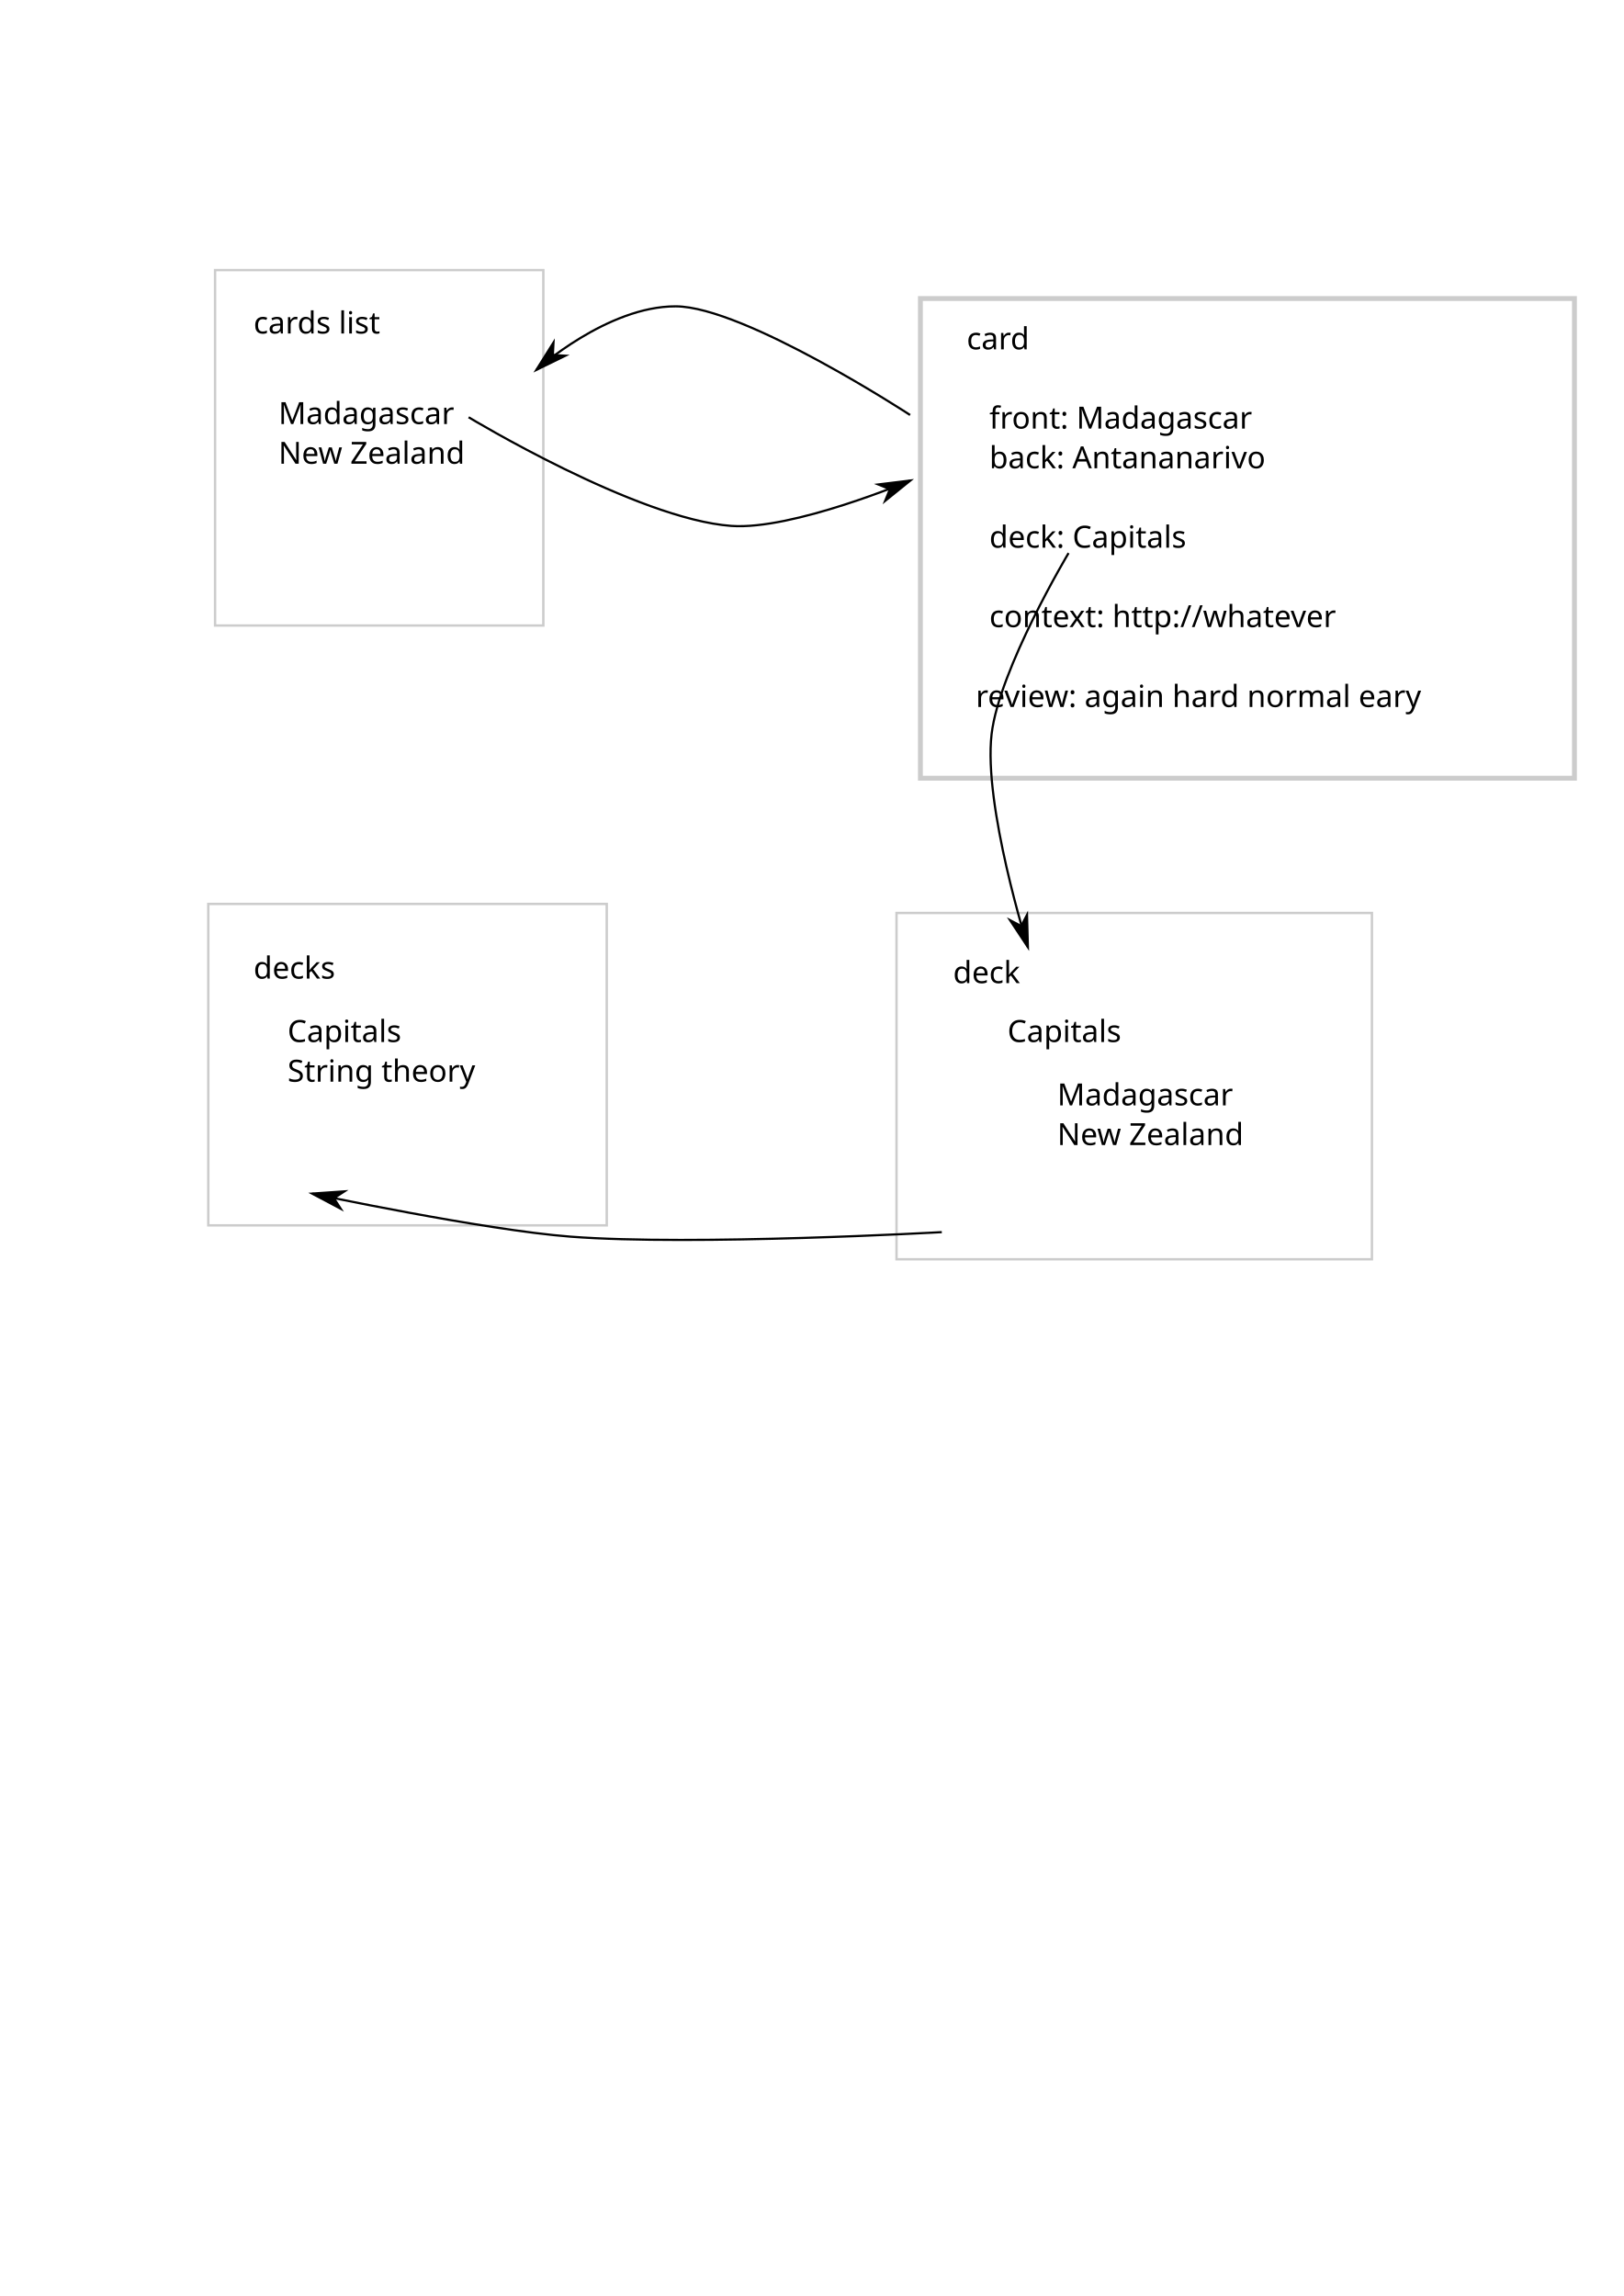
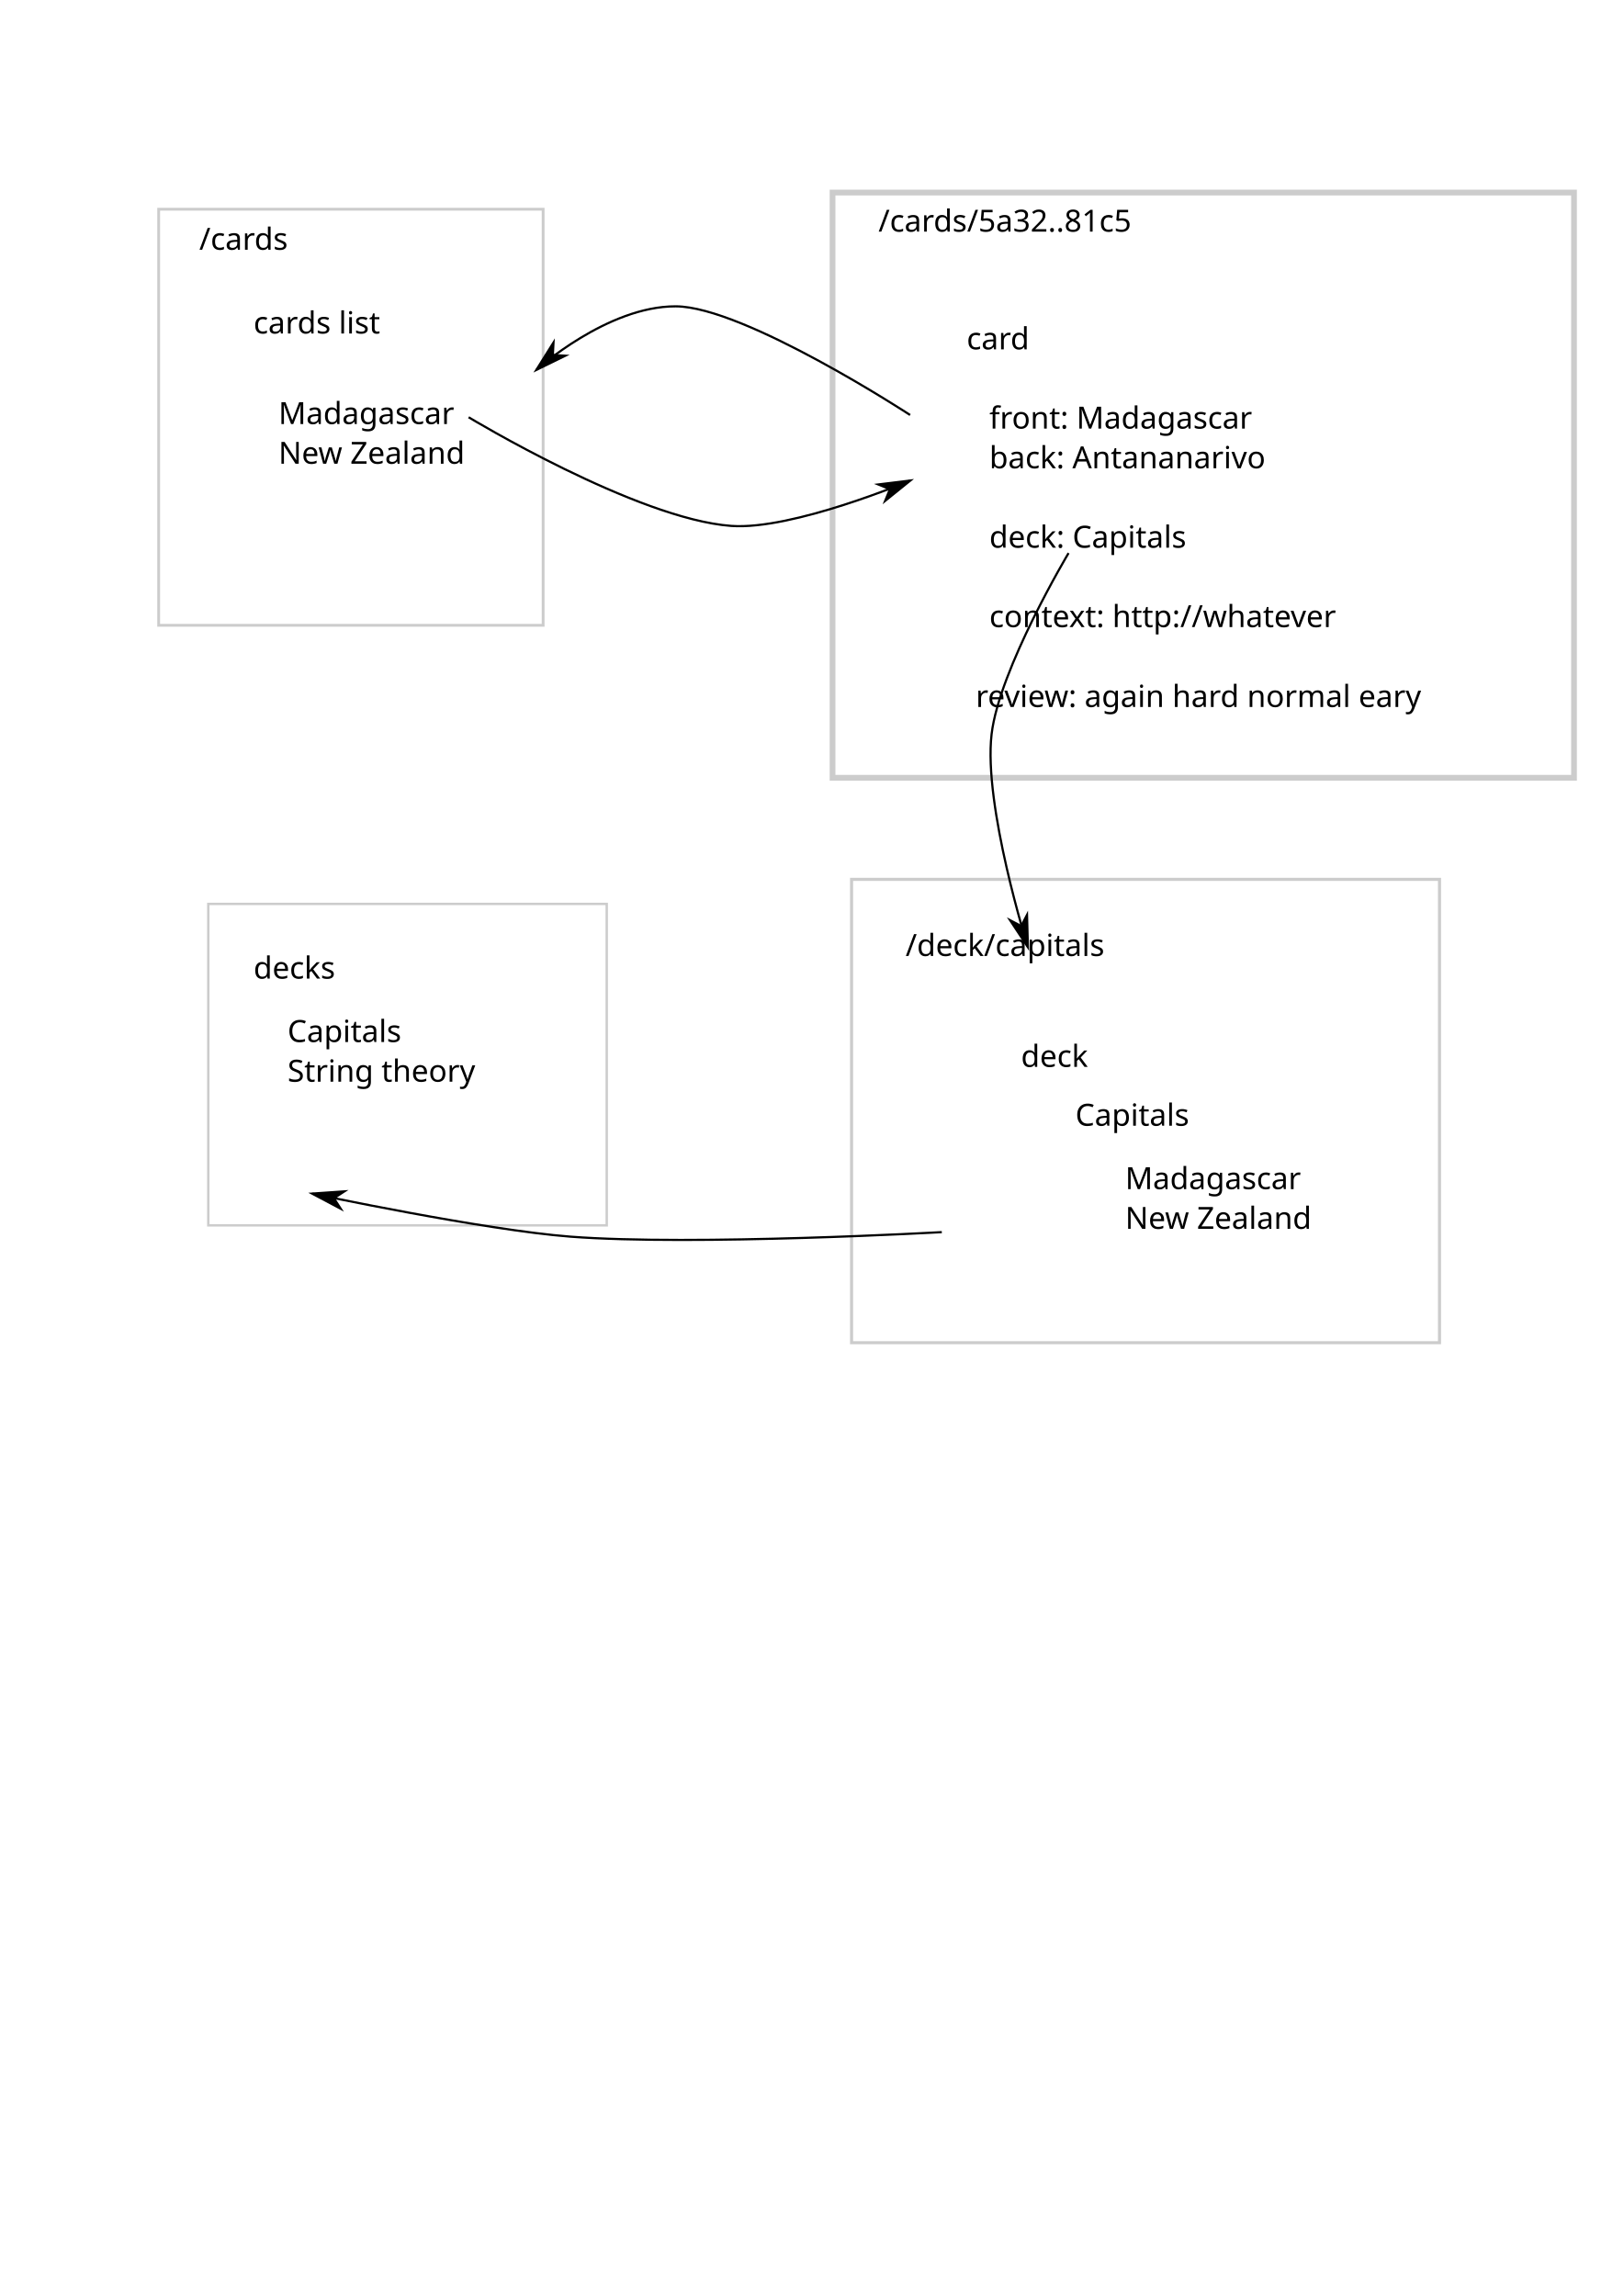
<svg xmlns="http://www.w3.org/2000/svg" width="210mm" height="297mm" viewBox="0 0 744.094 1052.362" id="svg2" version="1.1">
  <defs id="defs4">
    <marker style="overflow:visible;" id="marker5927" refX="0.0" refY="0.0" orient="auto">
      <path transform="scale(0.8) rotate(180) translate(12.5,0)" style="fill-rule:evenodd;stroke:#000000;stroke-width:1pt;stroke-opacity:1;fill:#000000;fill-opacity:1" d="M 0.0,0.0 L 5.0,-5.0 L -12.5,0.0 L 5.0,5.0 L 0.0,0.0 z " id="path5929" />
    </marker>
    <marker orient="auto" refY="0.0" refX="0.0" id="marker5873" style="overflow:visible;">
      <path id="path5875" d="M 0.0,0.0 L 5.0,-5.0 L -12.5,0.0 L 5.0,5.0 L 0.0,0.0 z " style="fill-rule:evenodd;stroke:#000000;stroke-width:1pt;stroke-opacity:1;fill:#000000;fill-opacity:1" transform="scale(0.8) rotate(180) translate(12.5,0)" />
    </marker>
    <marker style="overflow:visible;" id="marker5161" refX="0.0" refY="0.0" orient="auto">
      <path transform="scale(0.8) rotate(180) translate(12.5,0)" style="fill-rule:evenodd;stroke:#000000;stroke-width:1pt;stroke-opacity:1;fill:#000000;fill-opacity:1" d="M 0.0,0.0 L 5.0,-5.0 L -12.5,0.0 L 5.0,5.0 L 0.0,0.0 z " id="path5163" />
    </marker>
    <marker orient="auto" refY="0.0" refX="0.0" id="Arrow1Lend" style="overflow:visible;">
      <path id="path4842" d="M 0.0,0.0 L 5.0,-5.0 L -12.5,0.0 L 5.0,5.0 L 0.0,0.0 z " style="fill-rule:evenodd;stroke:#000000;stroke-width:1pt;stroke-opacity:1;fill:#000000;fill-opacity:1" transform="scale(0.8) rotate(180) translate(12.5,0)" />
    </marker>
    <marker orient="auto" refY="0.0" refX="0.0" id="Arrow1Lstart" style="overflow:visible">
      <path id="path4839" d="M 0.0,0.0 L 5.0,-5.0 L -12.5,0.0 L 5.0,5.0 L 0.0,0.0 z " style="fill-rule:evenodd;stroke:#000000;stroke-width:1pt;stroke-opacity:1;fill:#000000;fill-opacity:1" transform="scale(0.8) translate(12.5,0)" />
    </marker>
  </defs>
  <g id="layer1">
    <text xml:space="preserve" style="font-style:normal;font-variant:normal;font-weight:normal;font-stretch:normal;font-size:14px;line-height:130%;font-family:Sans;-inkscape-font-specification:'Sans, Normal';text-align:start;letter-spacing:0px;word-spacing:0px;writing-mode:lr-tb;text-anchor:start;fill:#000000;fill-opacity:1;stroke:none;stroke-width:1px;stroke-linecap:butt;stroke-linejoin:miter;stroke-opacity:1" x="116.199" y="152.861" id="text4800">
      <tspan id="tspan4802" x="116.199" y="152.861">cards list</tspan>
    </text>
-     <rect style="opacity:1;fill:none;fill-opacity:1;stroke:#cccccc;stroke-width:1.1;stroke-linecap:round;stroke-miterlimit:4;stroke-dasharray:none;stroke-dashoffset:10;stroke-opacity:1" id="rect4807" width="150.436" height="162.886" x="98.561" y="123.811" />
+     <rect style="opacity:1;fill:none;fill-opacity:1;stroke:#cccccc;stroke-width:1.288;stroke-linecap:round;stroke-miterlimit:4;stroke-dasharray:none;stroke-dashoffset:10;stroke-opacity:1" id="rect4807" width="176.185" height="190.71" x="72.718" y="95.893" />
    <text xml:space="preserve" style="font-style:normal;font-variant:normal;font-weight:normal;font-stretch:normal;font-size:14px;line-height:130%;font-family:Sans;-inkscape-font-specification:'Sans, Normal';text-align:start;letter-spacing:0px;word-spacing:0px;writing-mode:lr-tb;text-anchor:start;fill:#000000;fill-opacity:1;stroke:none;stroke-width:1px;stroke-linecap:butt;stroke-linejoin:miter;stroke-opacity:1" x="443.007" y="160.123" id="text4809">
      <tspan id="tspan4811" x="443.007" y="160.123">card</tspan>
    </text>
-     <rect style="opacity:1;fill:none;fill-opacity:1;stroke:#cccccc;stroke-width:2.244;stroke-linecap:round;stroke-miterlimit:4;stroke-dasharray:none;stroke-dashoffset:10;stroke-opacity:1" id="rect4821" width="299.728" height="219.841" x="421.792" y="136.833" />
+     <rect style="opacity:1;fill:none;fill-opacity:1;stroke:#cccccc;stroke-width:2.639;stroke-linecap:round;stroke-miterlimit:4;stroke-dasharray:none;stroke-dashoffset:10;stroke-opacity:1" id="rect4821" width="339.795" height="268.208" x="381.527" y="88.268" />
    <text xml:space="preserve" style="font-style:normal;font-variant:normal;font-weight:normal;font-stretch:normal;font-size:14px;line-height:130%;font-family:Sans;-inkscape-font-specification:'Sans, Normal';text-align:start;letter-spacing:0px;word-spacing:0px;writing-mode:lr-tb;text-anchor:start;fill:#000000;fill-opacity:1;stroke:none;stroke-width:1px;stroke-linecap:butt;stroke-linejoin:miter;stroke-opacity:1" x="453.382" y="196.435" id="text4823">
      <tspan id="tspan4825" x="453.382" y="196.435">front: Madagascar</tspan>
      <tspan x="453.382" y="214.635" id="tspan4827">back: Antananarivo</tspan>
      <tspan x="453.382" y="232.835" id="tspan5817" />
      <tspan x="453.382" y="251.035" id="tspan5983">deck: Capitals</tspan>
      <tspan x="453.382" y="269.235" id="tspan5989" />
      <tspan x="453.382" y="287.435" id="tspan5991">context: http://whatever</tspan>
    </text>
    <path style="fill:none;fill-rule:evenodd;stroke:#000000;stroke-width:1px;stroke-linecap:butt;stroke-linejoin:miter;stroke-opacity:1;marker-end:url(#Arrow1Lend)" d="m 417.07,190.21 c 0,0 -75.968,-49.689 -107.38,-49.799 -31.412,-0.11 -63.805,29.05 -63.805,29.05" id="path4833" />
    <path style="fill:none;fill-rule:evenodd;stroke:#000000;stroke-width:1px;stroke-linecap:butt;stroke-linejoin:miter;stroke-opacity:1;marker-end:url(#marker5161)" d="m 214.76,191.248 c 0,0 77.047,46.668 120.349,49.799 28.109,2.033 81.962,-20.75 81.962,-20.75" id="path5153" />
    <text xml:space="preserve" style="font-style:normal;font-variant:normal;font-weight:normal;font-stretch:normal;font-size:14px;line-height:130%;font-family:Sans;-inkscape-font-specification:'Sans, Normal';text-align:start;letter-spacing:0px;word-spacing:0px;writing-mode:lr-tb;text-anchor:start;fill:#000000;fill-opacity:1;stroke:none;stroke-width:1px;stroke-linecap:butt;stroke-linejoin:miter;stroke-opacity:1" x="127.611" y="194.36" id="text5207">
      <tspan id="tspan5209" x="127.611" y="194.36">Madagascar</tspan>
      <tspan x="127.611" y="212.56" id="tspan5211">New Zealand</tspan>
    </text>
    <text xml:space="preserve" style="font-style:normal;font-variant:normal;font-weight:normal;font-stretch:normal;font-size:14px;line-height:130%;font-family:Sans;-inkscape-font-specification:'Sans, Normal';text-align:start;letter-spacing:0px;word-spacing:0px;writing-mode:lr-tb;text-anchor:start;fill:#000000;fill-opacity:1;stroke:none;stroke-width:1px;stroke-linecap:butt;stroke-linejoin:miter;stroke-opacity:1" x="433.67" y="249.347" id="text5555">
      <tspan id="tspan5557" x="433.67" y="249.347" />
    </text>
    <text xml:space="preserve" style="font-style:normal;font-variant:normal;font-weight:normal;font-stretch:normal;font-size:14px;line-height:130%;font-family:Sans;-inkscape-font-specification:'Sans, Normal';text-align:start;letter-spacing:0px;word-spacing:0px;writing-mode:lr-tb;text-anchor:start;fill:#000000;fill-opacity:1;stroke:none;stroke-width:1px;stroke-linecap:butt;stroke-linejoin:miter;stroke-opacity:1" x="116.199" y="448.545" id="text5821">
      <tspan id="tspan5823" x="116.199" y="448.545">decks</tspan>
    </text>
    <text xml:space="preserve" style="font-style:normal;font-variant:normal;font-weight:normal;font-stretch:normal;font-size:14px;line-height:130%;font-family:Sans;-inkscape-font-specification:'Sans, Normal';text-align:start;letter-spacing:0px;word-spacing:0px;writing-mode:lr-tb;text-anchor:start;fill:#000000;fill-opacity:1;stroke:none;stroke-width:1px;stroke-linecap:butt;stroke-linejoin:miter;stroke-opacity:1" x="131.761" y="477.594" id="text5825">
      <tspan id="tspan5827" x="131.761" y="477.594">Capitals</tspan>
      <tspan x="131.761" y="495.794" id="tspan5829">String theory</tspan>
    </text>
    <rect style="opacity:1;fill:none;fill-opacity:1;stroke:#cccccc;stroke-width:1.1;stroke-linecap:round;stroke-miterlimit:4;stroke-dasharray:none;stroke-dashoffset:10;stroke-opacity:1" id="rect5831" width="182.598" height="147.323" x="95.449" y="414.308" />
-     <text xml:space="preserve" style="font-style:normal;font-variant:normal;font-weight:normal;font-stretch:normal;font-size:14px;line-height:130%;font-family:Sans;-inkscape-font-specification:'Sans, Normal';text-align:start;letter-spacing:0px;word-spacing:0px;writing-mode:lr-tb;text-anchor:start;fill:#000000;fill-opacity:1;stroke:none;stroke-width:1px;stroke-linecap:butt;stroke-linejoin:miter;stroke-opacity:1" x="436.782" y="450.62" id="text5833">
-       <tspan id="tspan5835" x="436.782" y="450.62">deck</tspan>
+     <text xml:space="preserve" style="font-style:normal;font-variant:normal;font-weight:normal;font-stretch:normal;font-size:14px;line-height:130%;font-family:Sans;-inkscape-font-specification:'Sans, Normal';text-align:start;letter-spacing:0px;word-spacing:0px;writing-mode:lr-tb;text-anchor:start;fill:#000000;fill-opacity:1;stroke:none;stroke-width:1px;stroke-linecap:butt;stroke-linejoin:miter;stroke-opacity:1" x="467.907" y="489.007" id="text5833">
+       <tspan id="tspan5835" x="467.907" y="489.007">deck</tspan>
    </text>
-     <text xml:space="preserve" style="font-style:normal;font-variant:normal;font-weight:normal;font-stretch:normal;font-size:14px;line-height:130%;font-family:Sans;-inkscape-font-specification:'Sans, Normal';text-align:start;letter-spacing:0px;word-spacing:0px;writing-mode:lr-tb;text-anchor:start;fill:#000000;fill-opacity:1;stroke:none;stroke-width:1px;stroke-linecap:butt;stroke-linejoin:miter;stroke-opacity:1" x="461.682" y="477.594" id="text5837">
-       <tspan id="tspan5839" x="461.682" y="477.594">Capitals</tspan>
+     <text xml:space="preserve" style="font-style:normal;font-variant:normal;font-weight:normal;font-stretch:normal;font-size:14px;line-height:130%;font-family:Sans;-inkscape-font-specification:'Sans, Normal';text-align:start;letter-spacing:0px;word-spacing:0px;writing-mode:lr-tb;text-anchor:start;fill:#000000;fill-opacity:1;stroke:none;stroke-width:1px;stroke-linecap:butt;stroke-linejoin:miter;stroke-opacity:1" x="492.806" y="515.981" id="text5837">
+       <tspan id="tspan5839" x="492.806" y="515.981">Capitals</tspan>
    </text>
-     <rect style="opacity:1;fill:none;fill-opacity:1;stroke:#cccccc;stroke-width:1.1;stroke-linecap:round;stroke-miterlimit:4;stroke-dasharray:none;stroke-dashoffset:10;stroke-opacity:1" id="rect5863" width="217.872" height="158.736" x="410.845" y="418.457" />
+     <rect style="opacity:1;fill:none;fill-opacity:1;stroke:#cccccc;stroke-width:1.415;stroke-linecap:round;stroke-miterlimit:4;stroke-dasharray:none;stroke-dashoffset:10;stroke-opacity:1" id="rect5863" width="269.432" height="212.37" x="390.253" y="403.053" />
    <path style="fill:none;fill-rule:evenodd;stroke:#000000;stroke-width:1px;stroke-linecap:butt;stroke-linejoin:miter;stroke-opacity:1;marker-end:url(#marker5873)" d="m 489.694,253.497 c 0,0 -31.776,53.142 -35.275,82.999 -3.837,32.751 16.6,97.524 16.6,97.524" id="path5865" />
-     <text id="text5913" y="506.644" x="484.507" style="font-style:normal;font-variant:normal;font-weight:normal;font-stretch:normal;font-size:14px;line-height:130%;font-family:Sans;-inkscape-font-specification:'Sans, Normal';text-align:start;letter-spacing:0px;word-spacing:0px;writing-mode:lr-tb;text-anchor:start;fill:#000000;fill-opacity:1;stroke:none;stroke-width:1px;stroke-linecap:butt;stroke-linejoin:miter;stroke-opacity:1" xml:space="preserve">
-       <tspan y="506.644" x="484.507" id="tspan5915">Madagascar</tspan>
-       <tspan id="tspan5917" y="524.844" x="484.507">New Zealand</tspan>
+     <text id="text5913" y="545.031" x="515.631" style="font-style:normal;font-variant:normal;font-weight:normal;font-stretch:normal;font-size:14px;line-height:130%;font-family:Sans;-inkscape-font-specification:'Sans, Normal';text-align:start;letter-spacing:0px;word-spacing:0px;writing-mode:lr-tb;text-anchor:start;fill:#000000;fill-opacity:1;stroke:none;stroke-width:1px;stroke-linecap:butt;stroke-linejoin:miter;stroke-opacity:1" xml:space="preserve">
+       <tspan y="545.031" x="515.631" id="tspan5915">Madagascar</tspan>
+       <tspan id="tspan5917" y="563.231" x="515.631">New Zealand</tspan>
    </text>
    <path style="fill:none;fill-rule:evenodd;stroke:#000000;stroke-width:1px;stroke-linecap:butt;stroke-linejoin:miter;stroke-opacity:1;marker-end:url(#marker5927)" d="m 431.595,564.743 c 0,0 -113.594,6.409 -170.148,2.075 -39.852,-3.054 -118.274,-19.712 -118.274,-19.712" id="path5919" />
    <text xml:space="preserve" style="font-style:normal;font-variant:normal;font-weight:normal;font-stretch:normal;font-size:14px;line-height:130%;font-family:Sans;-inkscape-font-specification:'Sans, Normal';text-align:start;letter-spacing:0px;word-spacing:0px;writing-mode:lr-tb;text-anchor:start;fill:#000000;fill-opacity:1;stroke:none;stroke-width:1px;stroke-linecap:butt;stroke-linejoin:miter;stroke-opacity:1" x="447.157" y="324.046" id="text5973">
      <tspan id="tspan5975" x="447.157" y="324.046">review: again hard normal eary</tspan>
    </text>
    <text xml:space="preserve" style="font-style:normal;font-variant:normal;font-weight:normal;font-stretch:normal;font-size:14px;line-height:130%;font-family:Sans;-inkscape-font-specification:'Sans, Normal';text-align:start;letter-spacing:0px;word-spacing:0px;writing-mode:lr-tb;text-anchor:start;fill:#000000;fill-opacity:1;stroke:none;stroke-width:1px;stroke-linecap:butt;stroke-linejoin:miter;stroke-opacity:1" x="458.12" y="280.322" id="text5977">
      <tspan id="tspan5979" x="458.12" y="280.322" />
    </text>
+     <text xml:space="preserve" style="font-style:normal;font-variant:normal;font-weight:normal;font-stretch:normal;font-size:14px;line-height:130%;font-family:Sans;-inkscape-font-specification:'Sans, Normal';text-align:start;letter-spacing:0px;word-spacing:0px;writing-mode:lr-tb;text-anchor:start;fill:#000000;fill-opacity:1;stroke:none;stroke-width:1px;stroke-linecap:butt;stroke-linejoin:miter;stroke-opacity:1" x="91.299" y="114.474" id="text4191">
+       <tspan id="tspan4193" x="91.299" y="114.474">/cards</tspan>
+     </text>
+     <text xml:space="preserve" style="font-style:normal;font-variant:normal;font-weight:normal;font-stretch:normal;font-size:14px;line-height:130%;font-family:Sans;-inkscape-font-specification:'Sans, Normal';text-align:start;letter-spacing:0px;word-spacing:0px;writing-mode:lr-tb;text-anchor:start;fill:#000000;fill-opacity:1;stroke:none;stroke-width:1px;stroke-linecap:butt;stroke-linejoin:miter;stroke-opacity:1" x="402.545" y="106.174" id="text4195">
+       <tspan x="402.545" y="106.174" id="tspan4199">/cards/5a32..81c5</tspan>
+     </text>
+     <text xml:space="preserve" style="font-style:normal;font-variant:normal;font-weight:normal;font-stretch:normal;font-size:14px;line-height:130%;font-family:Sans;-inkscape-font-specification:'Sans, Normal';text-align:start;letter-spacing:0px;word-spacing:0px;writing-mode:lr-tb;text-anchor:start;fill:#000000;fill-opacity:1;stroke:none;stroke-width:1px;stroke-linecap:butt;stroke-linejoin:miter;stroke-opacity:1" x="414.995" y="438.17" id="text4203">
+       <tspan id="tspan4205" x="414.995" y="438.17">/deck/capitals</tspan>
+     </text>
  </g>
</svg>
